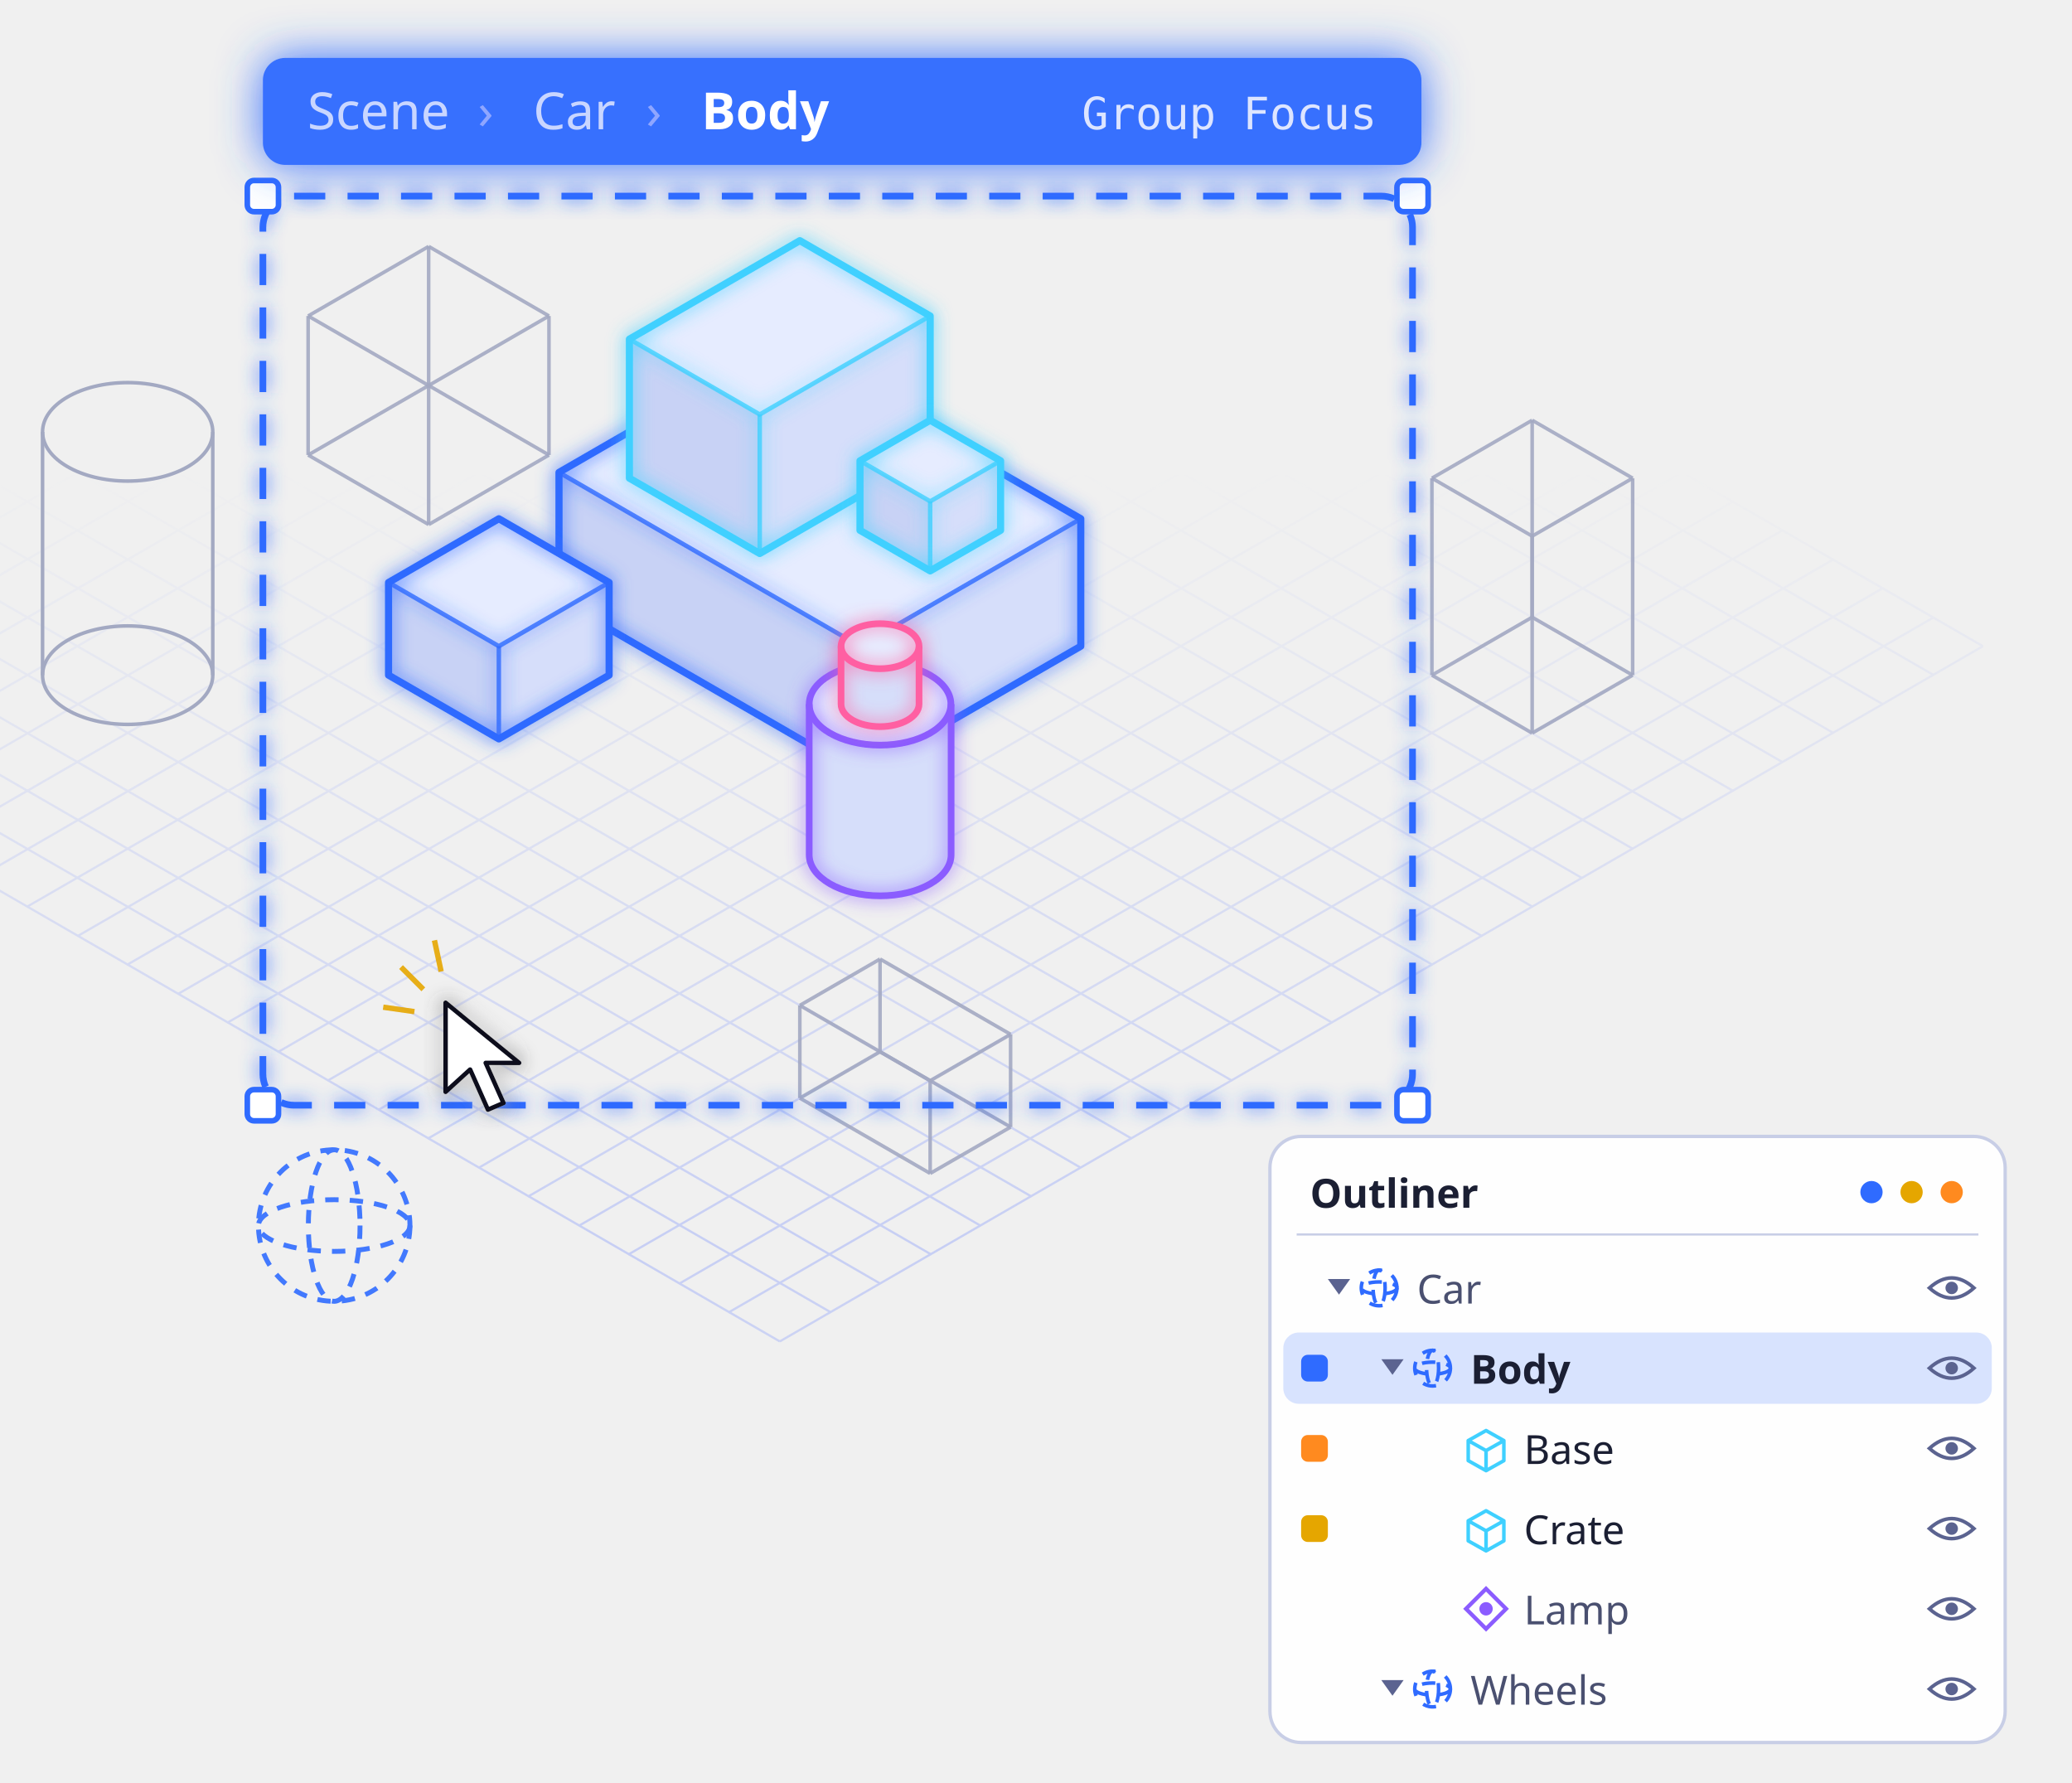
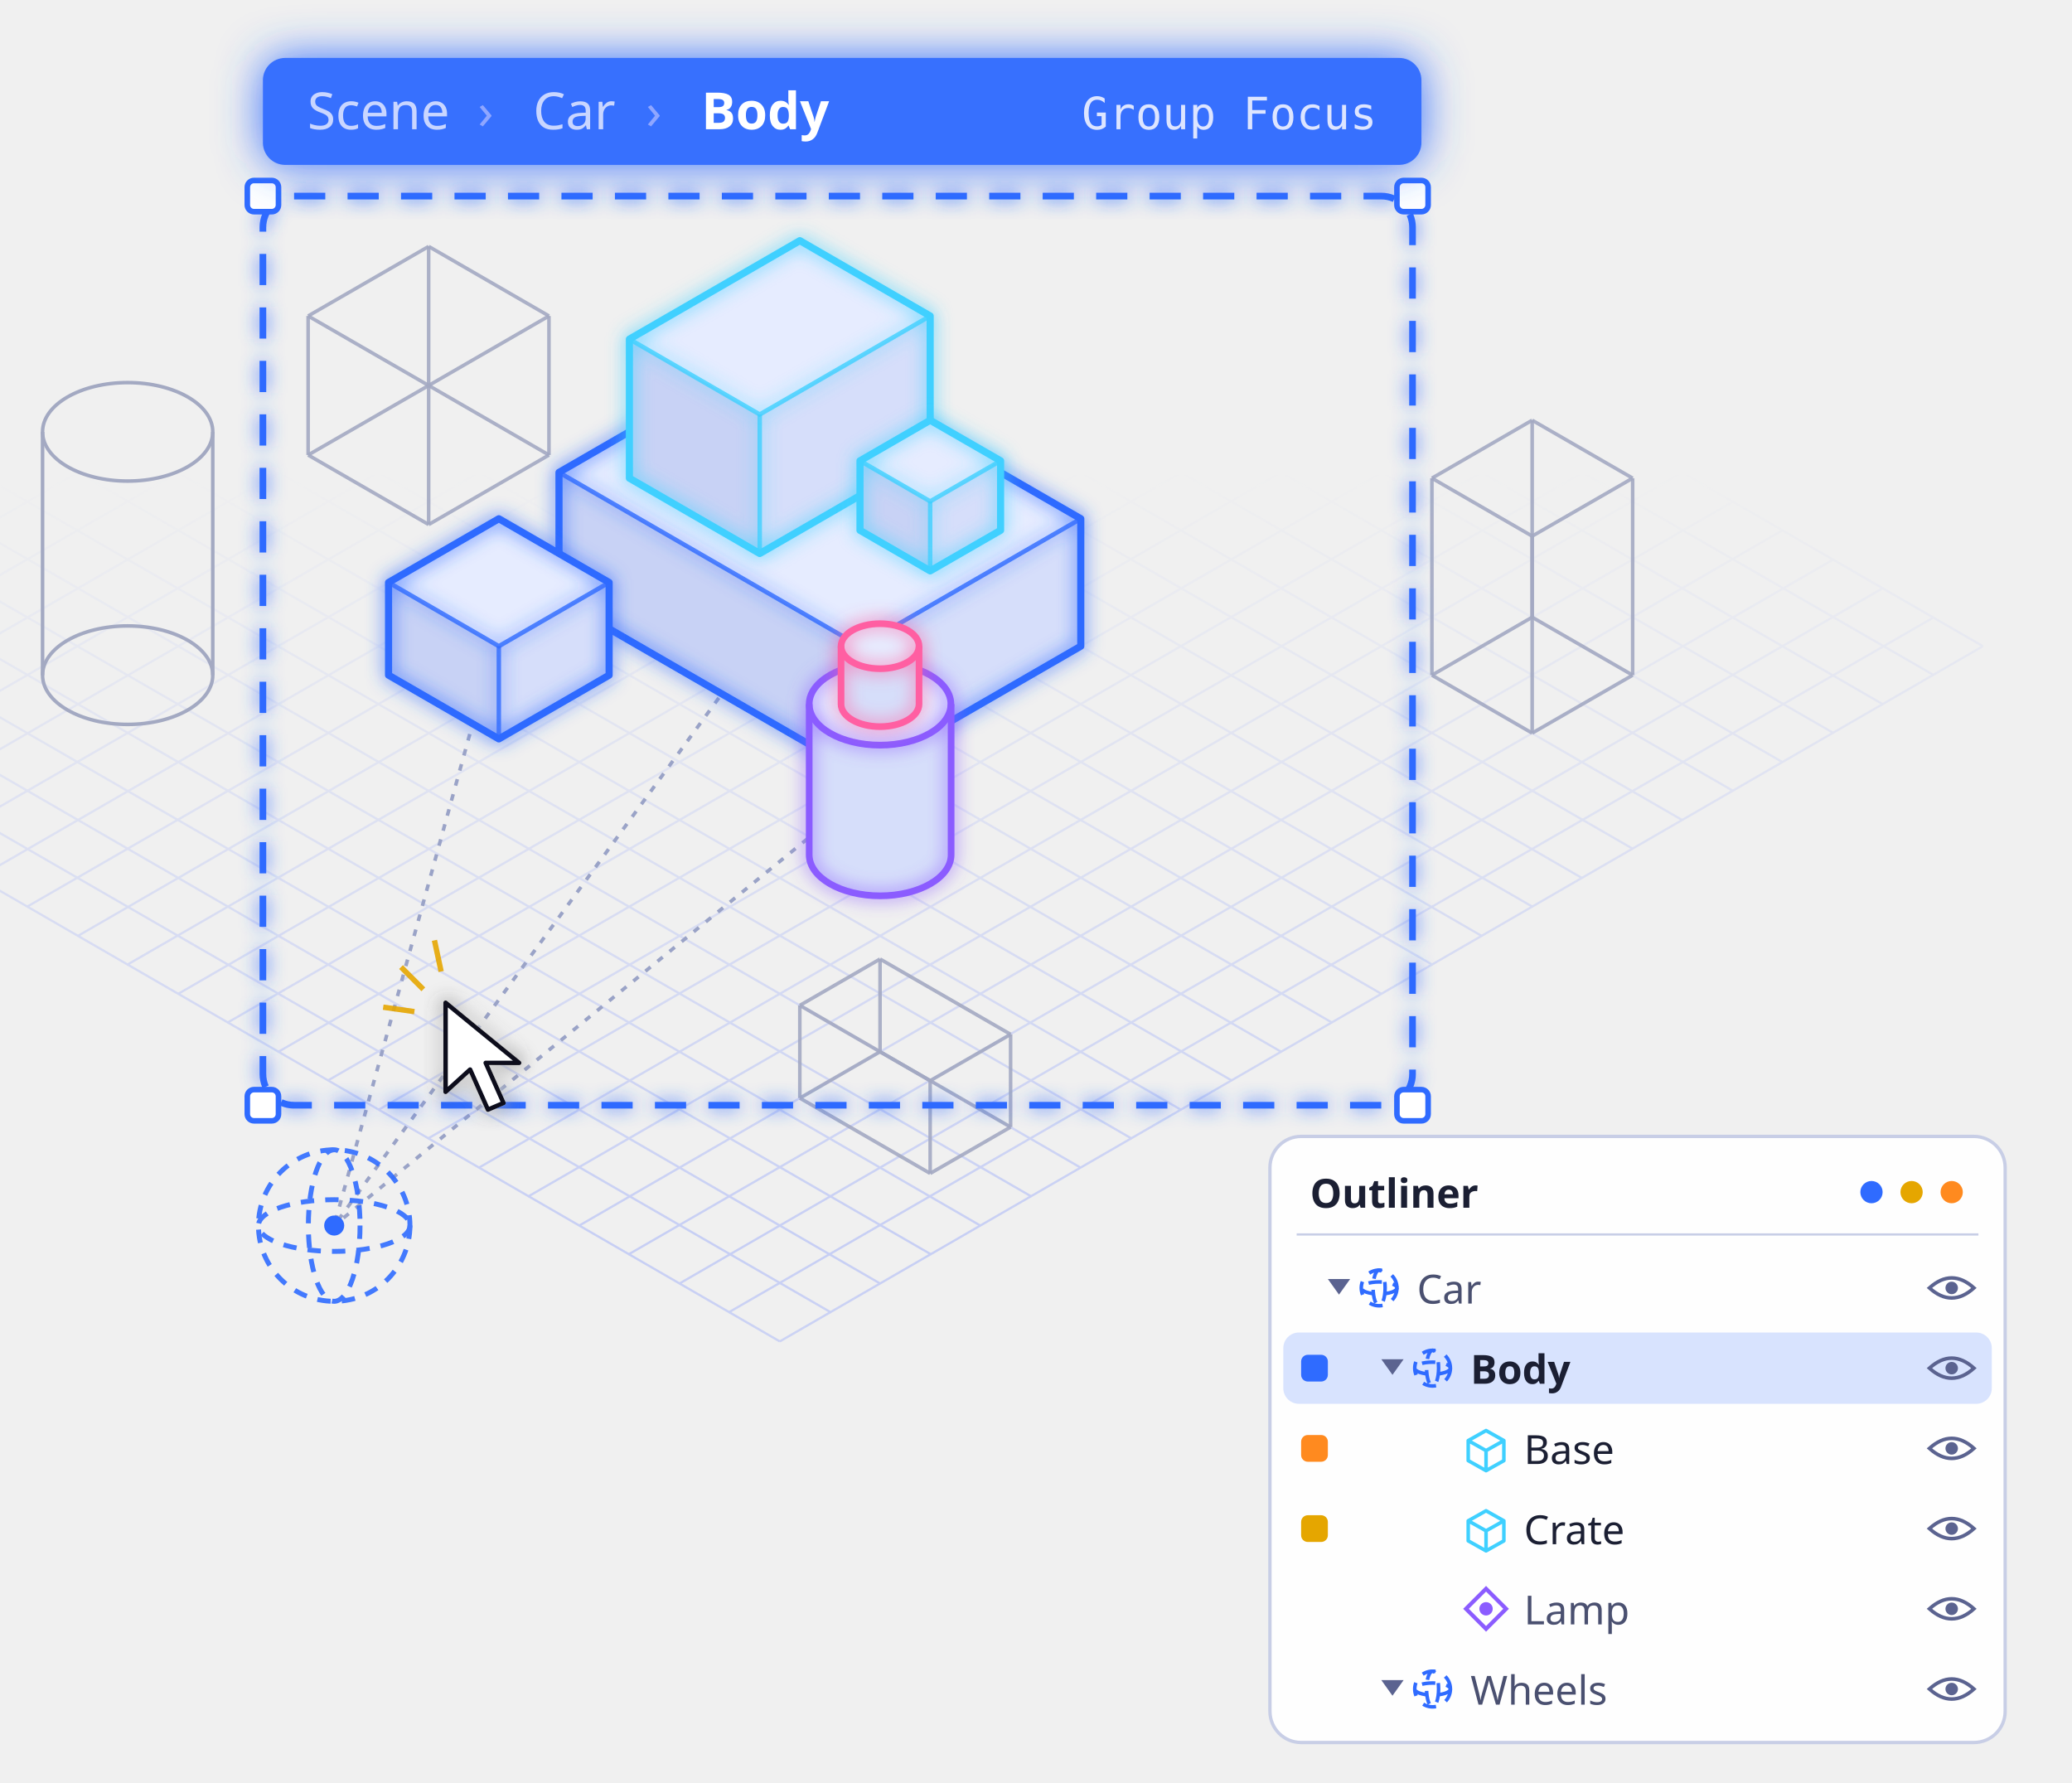
<svg xmlns="http://www.w3.org/2000/svg" viewBox="1150 90 930 800" role="img" aria-label="An entered group: dashed frame around its contents, breadcrumb Scene › Car › Body, role outlines, and the Outliner panel" style="display:block;width:100%;height:auto;border-radius:12px">
  <defs>
    <linearGradient id="ho-hero-accentGrad" x1="0" y1="0" x2="1" y2="0">
      <stop offset="0" stop-color="#2F6BFF" />
      <stop offset="0.5" stop-color="#8B5CFF" />
      <stop offset="1" stop-color="#FF5FA2" />
    </linearGradient>
    <linearGradient id="ho-hero-floorFade" x1="0" y1="0" x2="0" y2="1">
      <stop offset="0" stop-color="#FFFFFF" stop-opacity="0" />
      <stop offset="0.5" stop-color="#FFFFFF" stop-opacity="1" />
      <stop offset="1" stop-color="#FFFFFF" stop-opacity="0" />
    </linearGradient>
    <mask id="ho-hero-floorMask">
      <rect x="900" y="300" width="1200" height="700" fill="url(#ho-hero-floorFade)" />
    </mask>
    <filter id="ho-hero-glow" x="-30%" y="-30%" width="160%" height="160%">
      <feGaussianBlur stdDeviation="4" result="b" />
      <feMerge>
        <feMergeNode in="b" />
        <feMergeNode in="SourceGraphic" />
      </feMerge>
    </filter>
    <filter id="ho-hero-softGlow" x="-50%" y="-50%" width="200%" height="200%">
      <feGaussianBlur stdDeviation="10" result="b" />
      <feMerge>
        <feMergeNode in="b" />
        <feMergeNode in="SourceGraphic" />
      </feMerge>
    </filter>
  </defs>
  <g mask="url(#ho-hero-floorMask)" stroke="#5C78FF" stroke-width="1" opacity="0.28">
    <line x1="1500" y1="68" x2="960" y2="380" />
    <line x1="1500" y1="68" x2="2040" y2="380" />
    <line x1="1523" y1="81" x2="982" y2="393" />
    <line x1="1477" y1="81" x2="2018" y2="393" />
    <line x1="1545" y1="94" x2="1005" y2="406" />
    <line x1="1455" y1="94" x2="1995" y2="406" />
    <line x1="1568" y1="107" x2="1027" y2="419" />
    <line x1="1432" y1="107" x2="1973" y2="419" />
    <line x1="1590" y1="120" x2="1050" y2="432" />
    <line x1="1410" y1="120" x2="1950" y2="432" />
    <line x1="1613" y1="133" x2="1072" y2="445" />
    <line x1="1387" y1="133" x2="1928" y2="445" />
    <line x1="1635" y1="146" x2="1095" y2="458" />
    <line x1="1365" y1="146" x2="1905" y2="458" />
    <line x1="1658" y1="159" x2="1117" y2="471" />
    <line x1="1342" y1="159" x2="1883" y2="471" />
    <line x1="1680" y1="172" x2="1140" y2="484" />
    <line x1="1320" y1="172" x2="1860" y2="484" />
    <line x1="1703" y1="185" x2="1162" y2="497" />
    <line x1="1297" y1="185" x2="1838" y2="497" />
    <line x1="1725" y1="198" x2="1185" y2="510" />
    <line x1="1275" y1="198" x2="1815" y2="510" />
    <line x1="1748" y1="211" x2="1207" y2="523" />
    <line x1="1252" y1="211" x2="1793" y2="523" />
    <line x1="1770" y1="224" x2="1230" y2="536" />
    <line x1="1230" y1="224" x2="1770" y2="536" />
    <line x1="1793" y1="237" x2="1252" y2="549" />
    <line x1="1207" y1="237" x2="1748" y2="549" />
    <line x1="1815" y1="250" x2="1275" y2="562" />
    <line x1="1185" y1="250" x2="1725" y2="562" />
    <line x1="1838" y1="263" x2="1297" y2="575" />
    <line x1="1162" y1="263" x2="1703" y2="575" />
    <line x1="1860" y1="276" x2="1320" y2="588" />
    <line x1="1140" y1="276" x2="1680" y2="588" />
    <line x1="1883" y1="289" x2="1342" y2="601" />
    <line x1="1117" y1="289" x2="1658" y2="601" />
    <line x1="1905" y1="302" x2="1365" y2="614" />
    <line x1="1095" y1="302" x2="1635" y2="614" />
    <line x1="1928" y1="315" x2="1387" y2="627" />
    <line x1="1072" y1="315" x2="1613" y2="627" />
    <line x1="1950" y1="328" x2="1410" y2="640" />
    <line x1="1050" y1="328" x2="1590" y2="640" />
    <line x1="1973" y1="341" x2="1432" y2="653" />
    <line x1="1027" y1="341" x2="1568" y2="653" />
    <line x1="1995" y1="354" x2="1455" y2="666" />
    <line x1="1005" y1="354" x2="1545" y2="666" />
    <line x1="2018" y1="367" x2="1477" y2="679" />
    <line x1="982" y1="367" x2="1523" y2="679" />
    <line x1="2040" y1="380" x2="1500" y2="692" />
    <line x1="960" y1="380" x2="1500" y2="692" />
  </g>
  <line x1="1342.4" y1="263.0" x2="1396.4" y2="294.2" stroke="#A3A9C2" stroke-width="1.6" opacity="0.9" />
  <line x1="1288.3" y1="294.2" x2="1342.4" y2="325.4" stroke="#A3A9C2" stroke-width="1.6" opacity="0.9" />
  <line x1="1342.4" y1="200.6" x2="1396.4" y2="231.8" stroke="#A3A9C2" stroke-width="1.6" opacity="0.9" />
  <line x1="1288.3" y1="231.8" x2="1342.4" y2="263.0" stroke="#A3A9C2" stroke-width="1.6" opacity="0.9" />
  <line x1="1342.4" y1="263.0" x2="1288.3" y2="294.2" stroke="#A3A9C2" stroke-width="1.6" opacity="0.9" />
  <line x1="1396.4" y1="294.2" x2="1342.4" y2="325.4" stroke="#A3A9C2" stroke-width="1.6" opacity="0.9" />
  <line x1="1342.4" y1="200.6" x2="1288.3" y2="231.8" stroke="#A3A9C2" stroke-width="1.6" opacity="0.9" />
  <line x1="1396.4" y1="231.8" x2="1342.4" y2="263.0" stroke="#A3A9C2" stroke-width="1.6" opacity="0.9" />
  <line x1="1342.4" y1="263.0" x2="1342.4" y2="200.6" stroke="#A3A9C2" stroke-width="1.6" opacity="0.9" />
  <line x1="1396.4" y1="294.2" x2="1396.4" y2="231.8" stroke="#A3A9C2" stroke-width="1.6" opacity="0.9" />
  <line x1="1288.3" y1="294.2" x2="1288.3" y2="231.8" stroke="#A3A9C2" stroke-width="1.6" opacity="0.9" />
  <line x1="1342.4" y1="325.4" x2="1342.4" y2="263.0" stroke="#A3A9C2" stroke-width="1.6" opacity="0.9" />
  <g fill="none" stroke="#A3A9C2" stroke-width="1.6">
    <ellipse cx="1207.3" cy="393.0" rx="38.2" ry="22.1" />
    <ellipse cx="1207.3" cy="283.8" rx="38.2" ry="22.1" />
    <line x1="1169.1" y1="393.0" x2="1169.1" y2="283.8" />
    <line x1="1245.5" y1="393.0" x2="1245.5" y2="283.8" />
  </g>
  <line x1="1837.7" y1="367.0" x2="1882.8" y2="393.0" stroke="#A3A9C2" stroke-width="1.6" opacity="0.9" />
  <line x1="1792.7" y1="393.0" x2="1837.7" y2="419.0" stroke="#A3A9C2" stroke-width="1.6" opacity="0.9" />
  <line x1="1837.7" y1="278.6" x2="1882.8" y2="304.6" stroke="#A3A9C2" stroke-width="1.6" opacity="0.9" />
  <line x1="1792.7" y1="304.6" x2="1837.7" y2="330.6" stroke="#A3A9C2" stroke-width="1.6" opacity="0.9" />
  <line x1="1837.7" y1="367.0" x2="1792.7" y2="393.0" stroke="#A3A9C2" stroke-width="1.6" opacity="0.9" />
  <line x1="1882.8" y1="393.0" x2="1837.7" y2="419.0" stroke="#A3A9C2" stroke-width="1.6" opacity="0.9" />
  <line x1="1837.7" y1="278.6" x2="1792.7" y2="304.6" stroke="#A3A9C2" stroke-width="1.6" opacity="0.9" />
  <line x1="1882.8" y1="304.6" x2="1837.7" y2="330.6" stroke="#A3A9C2" stroke-width="1.6" opacity="0.9" />
  <line x1="1837.7" y1="367.0" x2="1837.7" y2="278.6" stroke="#A3A9C2" stroke-width="1.6" opacity="0.9" />
  <line x1="1882.8" y1="393.0" x2="1882.8" y2="304.6" stroke="#A3A9C2" stroke-width="1.6" opacity="0.9" />
  <line x1="1792.7" y1="393.0" x2="1792.7" y2="304.6" stroke="#A3A9C2" stroke-width="1.6" opacity="0.9" />
  <line x1="1837.7" y1="419.0" x2="1837.7" y2="330.6" stroke="#A3A9C2" stroke-width="1.6" opacity="0.9" />
  <line x1="1545.0" y1="562.0" x2="1603.6" y2="595.8" stroke="#A3A9C2" stroke-width="1.6" opacity="0.9" />
  <line x1="1509.0" y1="582.8" x2="1567.5" y2="616.6" stroke="#A3A9C2" stroke-width="1.6" opacity="0.9" />
  <line x1="1545.0" y1="520.4" x2="1603.6" y2="554.2" stroke="#A3A9C2" stroke-width="1.6" opacity="0.9" />
  <line x1="1509.0" y1="541.2" x2="1567.5" y2="575.0" stroke="#A3A9C2" stroke-width="1.6" opacity="0.9" />
  <line x1="1545.0" y1="562.0" x2="1509.0" y2="582.8" stroke="#A3A9C2" stroke-width="1.6" opacity="0.9" />
  <line x1="1603.6" y1="595.8" x2="1567.5" y2="616.6" stroke="#A3A9C2" stroke-width="1.6" opacity="0.9" />
  <line x1="1545.0" y1="520.4" x2="1509.0" y2="541.2" stroke="#A3A9C2" stroke-width="1.6" opacity="0.9" />
  <line x1="1603.6" y1="554.2" x2="1567.5" y2="575.0" stroke="#A3A9C2" stroke-width="1.6" opacity="0.9" />
  <line x1="1545.0" y1="562.0" x2="1545.0" y2="520.4" stroke="#A3A9C2" stroke-width="1.6" opacity="0.9" />
  <line x1="1603.6" y1="595.8" x2="1603.6" y2="554.2" stroke="#A3A9C2" stroke-width="1.6" opacity="0.9" />
  <line x1="1509.0" y1="582.8" x2="1509.0" y2="541.2" stroke="#A3A9C2" stroke-width="1.6" opacity="0.9" />
  <line x1="1567.5" y1="616.6" x2="1567.5" y2="575.0" stroke="#A3A9C2" stroke-width="1.6" opacity="0.9" />
+   <g stroke="#9AA3C7" stroke-width="1.6" stroke-dasharray="3 4" fill="none">
+     <line x1="1518.0" y1="341.0" x2="1300.0" y2="640.0" />
+     <line x1="1373.9" y1="372.2" x2="1300.0" y2="640.0" />
+     <line x1="1545.0" y1="439.8" x2="1300.0" y2="640.0" />
+   </g>
+   <circle cx="1518.0" cy="341.0" r="2.6" fill="#9AA3C7" />
+   <circle cx="1373.9" cy="372.2" r="2.6" fill="#9AA3C7" />
+   <circle cx="1545.0" cy="439.8" r="2.6" fill="#9AA3C7" />
  <polygon points="1500.0,244.8 1635.1,322.8 1536.0,380.0 1400.9,302.0" fill="#E6ECFF" />
  <polygon points="1635.1,380.0 1536.0,437.2 1536.0,380.0 1635.1,322.8" fill="#D6DEFA" />
  <polygon points="1400.9,359.2 1536.0,437.2 1536.0,380.0 1400.9,302.0" fill="#C8D2F5" />
  <g filter="url(#ho-hero-glow)">
    <polygon points="1500.0,244.8 1635.1,322.8 1635.1,380.0 1536.0,437.2 1400.9,359.2 1400.9,302.0" fill="none" stroke="#2F6BFF" stroke-width="3.2" stroke-linejoin="round" />
    <polyline points="1400.9,302.0 1536.0,380.0 1635.1,322.8" fill="none" stroke="#2F6BFF" stroke-width="2" opacity="0.8" />
    <line x1="1536.0" y1="380.0" x2="1536.0" y2="437.2" stroke="#2F6BFF" stroke-width="2" opacity="0.8" />
  </g>
  <polygon points="1509.0,198.0 1567.5,231.8 1491.0,276.0 1432.5,242.2" fill="#E6ECFF" />
  <polygon points="1567.5,294.2 1491.0,338.4 1491.0,276.0 1567.5,231.8" fill="#D6DEFA" />
  <polygon points="1432.5,304.6 1491.0,338.4 1491.0,276.0 1432.5,242.2" fill="#C8D2F5" />
  <g filter="url(#ho-hero-glow)">
    <polygon points="1509.0,198.0 1567.5,231.8 1567.5,294.2 1491.0,338.4 1432.5,304.6 1432.5,242.2" fill="none" stroke="#3FD0FF" stroke-width="3.2" stroke-linejoin="round" />
    <polyline points="1432.5,242.2 1491.0,276.0 1567.5,231.8" fill="none" stroke="#3FD0FF" stroke-width="2" opacity="0.8" />
    <line x1="1491.0" y1="276.0" x2="1491.0" y2="338.4" stroke="#3FD0FF" stroke-width="2" opacity="0.8" />
  </g>
  <polygon points="1567.5,278.6 1599.1,296.8 1567.5,315.0 1536.0,296.8" fill="#E6ECFF" />
  <polygon points="1599.1,328.0 1567.5,346.2 1567.5,315.0 1599.1,296.8" fill="#D6DEFA" />
  <polygon points="1536.0,328.0 1567.5,346.2 1567.5,315.0 1536.0,296.8" fill="#C8D2F5" />
  <g filter="url(#ho-hero-glow)">
    <polygon points="1567.5,278.6 1599.1,296.8 1599.1,328.0 1567.5,346.2 1536.0,328.0 1536.0,296.8" fill="none" stroke="#3FD0FF" stroke-width="3.2" stroke-linejoin="round" />
    <polyline points="1536.0,296.8 1567.5,315.0 1599.1,296.8" fill="none" stroke="#3FD0FF" stroke-width="2" opacity="0.8" />
    <line x1="1567.5" y1="315.0" x2="1567.5" y2="346.2" stroke="#3FD0FF" stroke-width="2" opacity="0.8" />
  </g>
  <path d="M1513.2 406.0 V473.6 A31.8 18.4 0 0 0 1576.9 473.6 V406.0 Z" fill="#D6DEFA" />
  <ellipse cx="1545.0" cy="406.0" rx="31.8" ry="18.4" fill="#E6ECFF" />
  <g filter="url(#ho-hero-glow)" fill="none" stroke="#8B5CFF" stroke-width="3">
    <path d="M1513.2 406.0 V473.6 A31.8 18.4 0 0 0 1576.9 473.6 V406.0" />
    <ellipse cx="1545.0" cy="406.0" rx="31.8" ry="18.4" />
  </g>
  <path d="M1527.5 380.0 V406.0 A17.5 10.1 0 0 0 1562.5 406.0 V380.0 Z" fill="#D6DEFA" />
  <ellipse cx="1545.0" cy="380.0" rx="17.5" ry="10.1" fill="#E6ECFF" />
  <g filter="url(#ho-hero-glow)" fill="none" stroke="#FF5FA2" stroke-width="3">
    <path d="M1527.5 380.0 V406.0 A17.5 10.1 0 0 0 1562.5 406.0 V380.0" />
    <ellipse cx="1545.0" cy="380.0" rx="17.5" ry="10.1" />
  </g>
  <polygon points="1373.9,322.8 1423.4,351.4 1373.9,380.0 1324.4,351.4" fill="#E6ECFF" />
  <polygon points="1423.4,393.0 1373.9,421.6 1373.9,380.0 1423.4,351.4" fill="#D6DEFA" />
  <polygon points="1324.4,393.0 1373.9,421.6 1373.9,380.0 1324.4,351.4" fill="#C8D2F5" />
  <g filter="url(#ho-hero-glow)">
    <polygon points="1373.9,322.8 1423.4,351.4 1423.4,393.0 1373.9,421.6 1324.4,393.0 1324.4,351.4" fill="none" stroke="#2F6BFF" stroke-width="3.2" stroke-linejoin="round" />
    <polyline points="1324.4,351.4 1373.9,380.0 1423.4,351.4" fill="none" stroke="#2F6BFF" stroke-width="2" opacity="0.8" />
    <line x1="1373.9" y1="380.0" x2="1373.9" y2="421.6" stroke="#2F6BFF" stroke-width="2" opacity="0.8" />
  </g>
  <rect x="1268" y="178" width="516" height="408" rx="14" fill="none" stroke="#2F6BFF" stroke-width="3" stroke-dasharray="14 10" filter="url(#ho-hero-glow)">
    <animate attributeName="stroke-dashoffset" from="0" to="-24" dur="1.0s" repeatCount="indefinite" />
  </rect>
  <rect x="1261" y="171" width="14" height="14" rx="3" fill="#FFFFFF" stroke="#2F6BFF" stroke-width="2.5" />
  <rect x="1777" y="171" width="14" height="14" rx="3" fill="#FFFFFF" stroke="#2F6BFF" stroke-width="2.5" />
  <rect x="1261" y="579" width="14" height="14" rx="3" fill="#FFFFFF" stroke="#2F6BFF" stroke-width="2.5" />
  <rect x="1777" y="579" width="14" height="14" rx="3" fill="#FFFFFF" stroke="#2F6BFF" stroke-width="2.5" />
  <rect x="1268" y="116" width="520" height="48" rx="10" fill="#2F6BFF" filter="url(#ho-hero-softGlow)" opacity="0.95">
    <animate attributeName="opacity" values="0.95;0.7;0.95" dur="4s" repeatCount="indefinite" />
  </rect>
  <text x="1288.0" y="148.0" font-family="IBM Plex Sans, sans-serif" font-size="23" font-weight="500" fill="#C9D6FF" text-anchor="start">Scene</text>
  <text x="1364.4" y="148.0" font-family="IBM Plex Sans, sans-serif" font-size="23" font-weight="500" fill="#8FA6FF" text-anchor="start">›</text>
  <text x="1389.3" y="148.0" font-family="IBM Plex Sans, sans-serif" font-size="23" font-weight="500" fill="#C9D6FF" text-anchor="start">Car</text>
  <text x="1439.9" y="148.0" font-family="IBM Plex Sans, sans-serif" font-size="23" font-weight="500" fill="#8FA6FF" text-anchor="start">›</text>
  <text x="1464.8" y="148.0" font-family="IBM Plex Sans, sans-serif" font-size="23" font-weight="600" fill="#FFFFFF" text-anchor="start">Body</text>
  <text x="1768.0" y="148.0" font-family="IBM Plex Mono, monospace" font-size="20" font-weight="500" fill="#DDE5FF" text-anchor="end">Group Focus</text>
  <g fill="none" stroke="#2F6BFF" stroke-width="2.2" opacity="0.9" stroke-dasharray="6 5">
    <animate attributeName="stroke-dashoffset" from="0" to="-11" dur="2.0s" repeatCount="indefinite" />
    <circle cx="1300" cy="640" r="34" />
    <ellipse cx="1300" cy="640" rx="34" ry="11.6" />
    <ellipse cx="1300" cy="640" rx="11.6" ry="34" />
  </g>
+   <circle cx="1300" cy="640" r="4.5" fill="#2F6BFF" />
  <g filter="url(#ho-hero-glow)">
    <path d="M1350 540 l0 40 l11 -10 l8 18 l7 -3 l-8 -18 l15 0 Z" fill="#FFFFFF" stroke="#0A0D1C" stroke-width="2" stroke-linejoin="round" />
  </g>
  <g fill="none" stroke="#E5A600" stroke-width="2.4" opacity="0.9">
    <animate attributeName="opacity" values="0;0.95;0;0.95;0;0" keyTimes="0;0.15;0.20;0.25;0.30;1" dur="4s" repeatCount="indefinite" />
    <path d="M1340 534 l-10 -10" />
    <path d="M1348 526 l-3 -14" />
    <path d="M1336 544 l-14 -2" />
  </g>
  <rect x="1720" y="600" width="330" height="272" rx="14" fill="#FFFFFF" fill-opacity="0.92" stroke="#C8CEE6" stroke-width="1.5" />
  <text x="1738.0" y="632.0" font-family="IBM Plex Sans, sans-serif" font-size="18" font-weight="600" fill="#1B1F33" text-anchor="start">Outliner</text>
  <circle cx="2026" cy="625" r="5" fill="#FF8A1F" />
  <circle cx="2008" cy="625" r="5" fill="#E5A600" />
  <circle cx="1990" cy="625" r="5" fill="#2F6BFF" />
  <line x1="1732" y1="644" x2="2038" y2="644" stroke="#C8CEE6" stroke-width="1" />
  <path d="M1746 664.0 l5 7 l5 -7 Z" fill="#5B6390" />
  <g fill="none" stroke="#2F6BFF" stroke-width="1.6" opacity="1.0" stroke-dasharray="6 5">
    <circle cx="1769" cy="668.0" r="8" />
    <ellipse cx="1769" cy="668.0" rx="8" ry="2.7" />
    <ellipse cx="1769" cy="668.0" rx="2.7" ry="8" />
  </g>
  <text x="1786.0" y="675.0" font-family="IBM Plex Sans, sans-serif" font-size="18" font-weight="400" fill="#4A5070" text-anchor="start">Car</text>
  <path d="M2016 668.0 q10 -9 20 0 q-10 9 -20 0 Z" fill="none" stroke="#5B6390" stroke-width="1.6" />
  <circle cx="2026" cy="668.0" r="2.8" fill="#5B6390" />
  <rect x="1726" y="688" width="318" height="32" rx="7" fill="#2F6BFF" fill-opacity="0.18" />
  <rect x="1734" y="698.0" width="12" height="12" rx="3" fill="#2F6BFF" />
  <path d="M1770 700.0 l5 7 l5 -7 Z" fill="#5B6390" />
  <g fill="none" stroke="#2F6BFF" stroke-width="1.6" opacity="1.0" stroke-dasharray="6 5">
    <circle cx="1793" cy="704.0" r="8" />
    <ellipse cx="1793" cy="704.0" rx="8" ry="2.7" />
    <ellipse cx="1793" cy="704.0" rx="2.7" ry="8" />
  </g>
  <text x="1810.0" y="711.0" font-family="IBM Plex Sans, sans-serif" font-size="18" font-weight="600" fill="#1B1F33" text-anchor="start">Body</text>
  <path d="M2016 704.0 q10 -9 20 0 q-10 9 -20 0 Z" fill="none" stroke="#5B6390" stroke-width="1.6" />
  <circle cx="2026" cy="704.0" r="2.8" fill="#5B6390" />
  <rect x="1734" y="734.0" width="12" height="12" rx="3" fill="#FF8A1F" />
  <path d="M1817 732.0 l8 4.5 v9 l-8 4.5 l-8 -4.5 v-9 Z M1809 736.5 l8 4.5 l8 -4.5 M1817 741.0 v9" fill="none" stroke="#3FD0FF" stroke-width="1.6" stroke-linejoin="round" />
  <text x="1834.0" y="747.0" font-family="IBM Plex Sans, sans-serif" font-size="18" font-weight="400" fill="#1B1F33" text-anchor="start">Base</text>
  <path d="M2016 740.0 q10 -9 20 0 q-10 9 -20 0 Z" fill="none" stroke="#5B6390" stroke-width="1.6" />
  <circle cx="2026" cy="740.0" r="2.8" fill="#5B6390" />
  <rect x="1734" y="770.0" width="12" height="12" rx="3" fill="#E5A600" />
  <path d="M1817 768.0 l8 4.5 v9 l-8 4.5 l-8 -4.5 v-9 Z M1809 772.5 l8 4.5 l8 -4.5 M1817 777.0 v9" fill="none" stroke="#3FD0FF" stroke-width="1.6" stroke-linejoin="round" />
  <text x="1834.0" y="783.0" font-family="IBM Plex Sans, sans-serif" font-size="18" font-weight="400" fill="#1B1F33" text-anchor="start">Crate</text>
  <path d="M2016 776.0 q10 -9 20 0 q-10 9 -20 0 Z" fill="none" stroke="#5B6390" stroke-width="1.6" />
  <circle cx="2026" cy="776.0" r="2.8" fill="#5B6390" />
  <path d="M1817 803.0 l9 9 l-9 9 l-9 -9 Z" fill="none" stroke="#8B5CFF" stroke-width="1.8" />
  <circle cx="1817" cy="812.0" r="3" fill="#8B5CFF" />
  <text x="1834.0" y="819.0" font-family="IBM Plex Sans, sans-serif" font-size="18" font-weight="400" fill="#4A5070" text-anchor="start">Lamp</text>
  <path d="M2016 812.0 q10 -9 20 0 q-10 9 -20 0 Z" fill="none" stroke="#5B6390" stroke-width="1.6" />
  <circle cx="2026" cy="812.0" r="2.8" fill="#5B6390" />
  <path d="M1770 844.0 l5 7 l5 -7 Z" fill="#5B6390" />
  <g fill="none" stroke="#2F6BFF" stroke-width="1.6" opacity="1.0" stroke-dasharray="6 5">
    <circle cx="1793" cy="848.0" r="8" />
    <ellipse cx="1793" cy="848.0" rx="8" ry="2.7" />
    <ellipse cx="1793" cy="848.0" rx="2.7" ry="8" />
  </g>
  <text x="1810.0" y="855.0" font-family="IBM Plex Sans, sans-serif" font-size="18" font-weight="400" fill="#4A5070" text-anchor="start">Wheels</text>
  <path d="M2016 848.0 q10 -9 20 0 q-10 9 -20 0 Z" fill="none" stroke="#5B6390" stroke-width="1.6" />
  <circle cx="2026" cy="848.0" r="2.8" fill="#5B6390" />
</svg>
